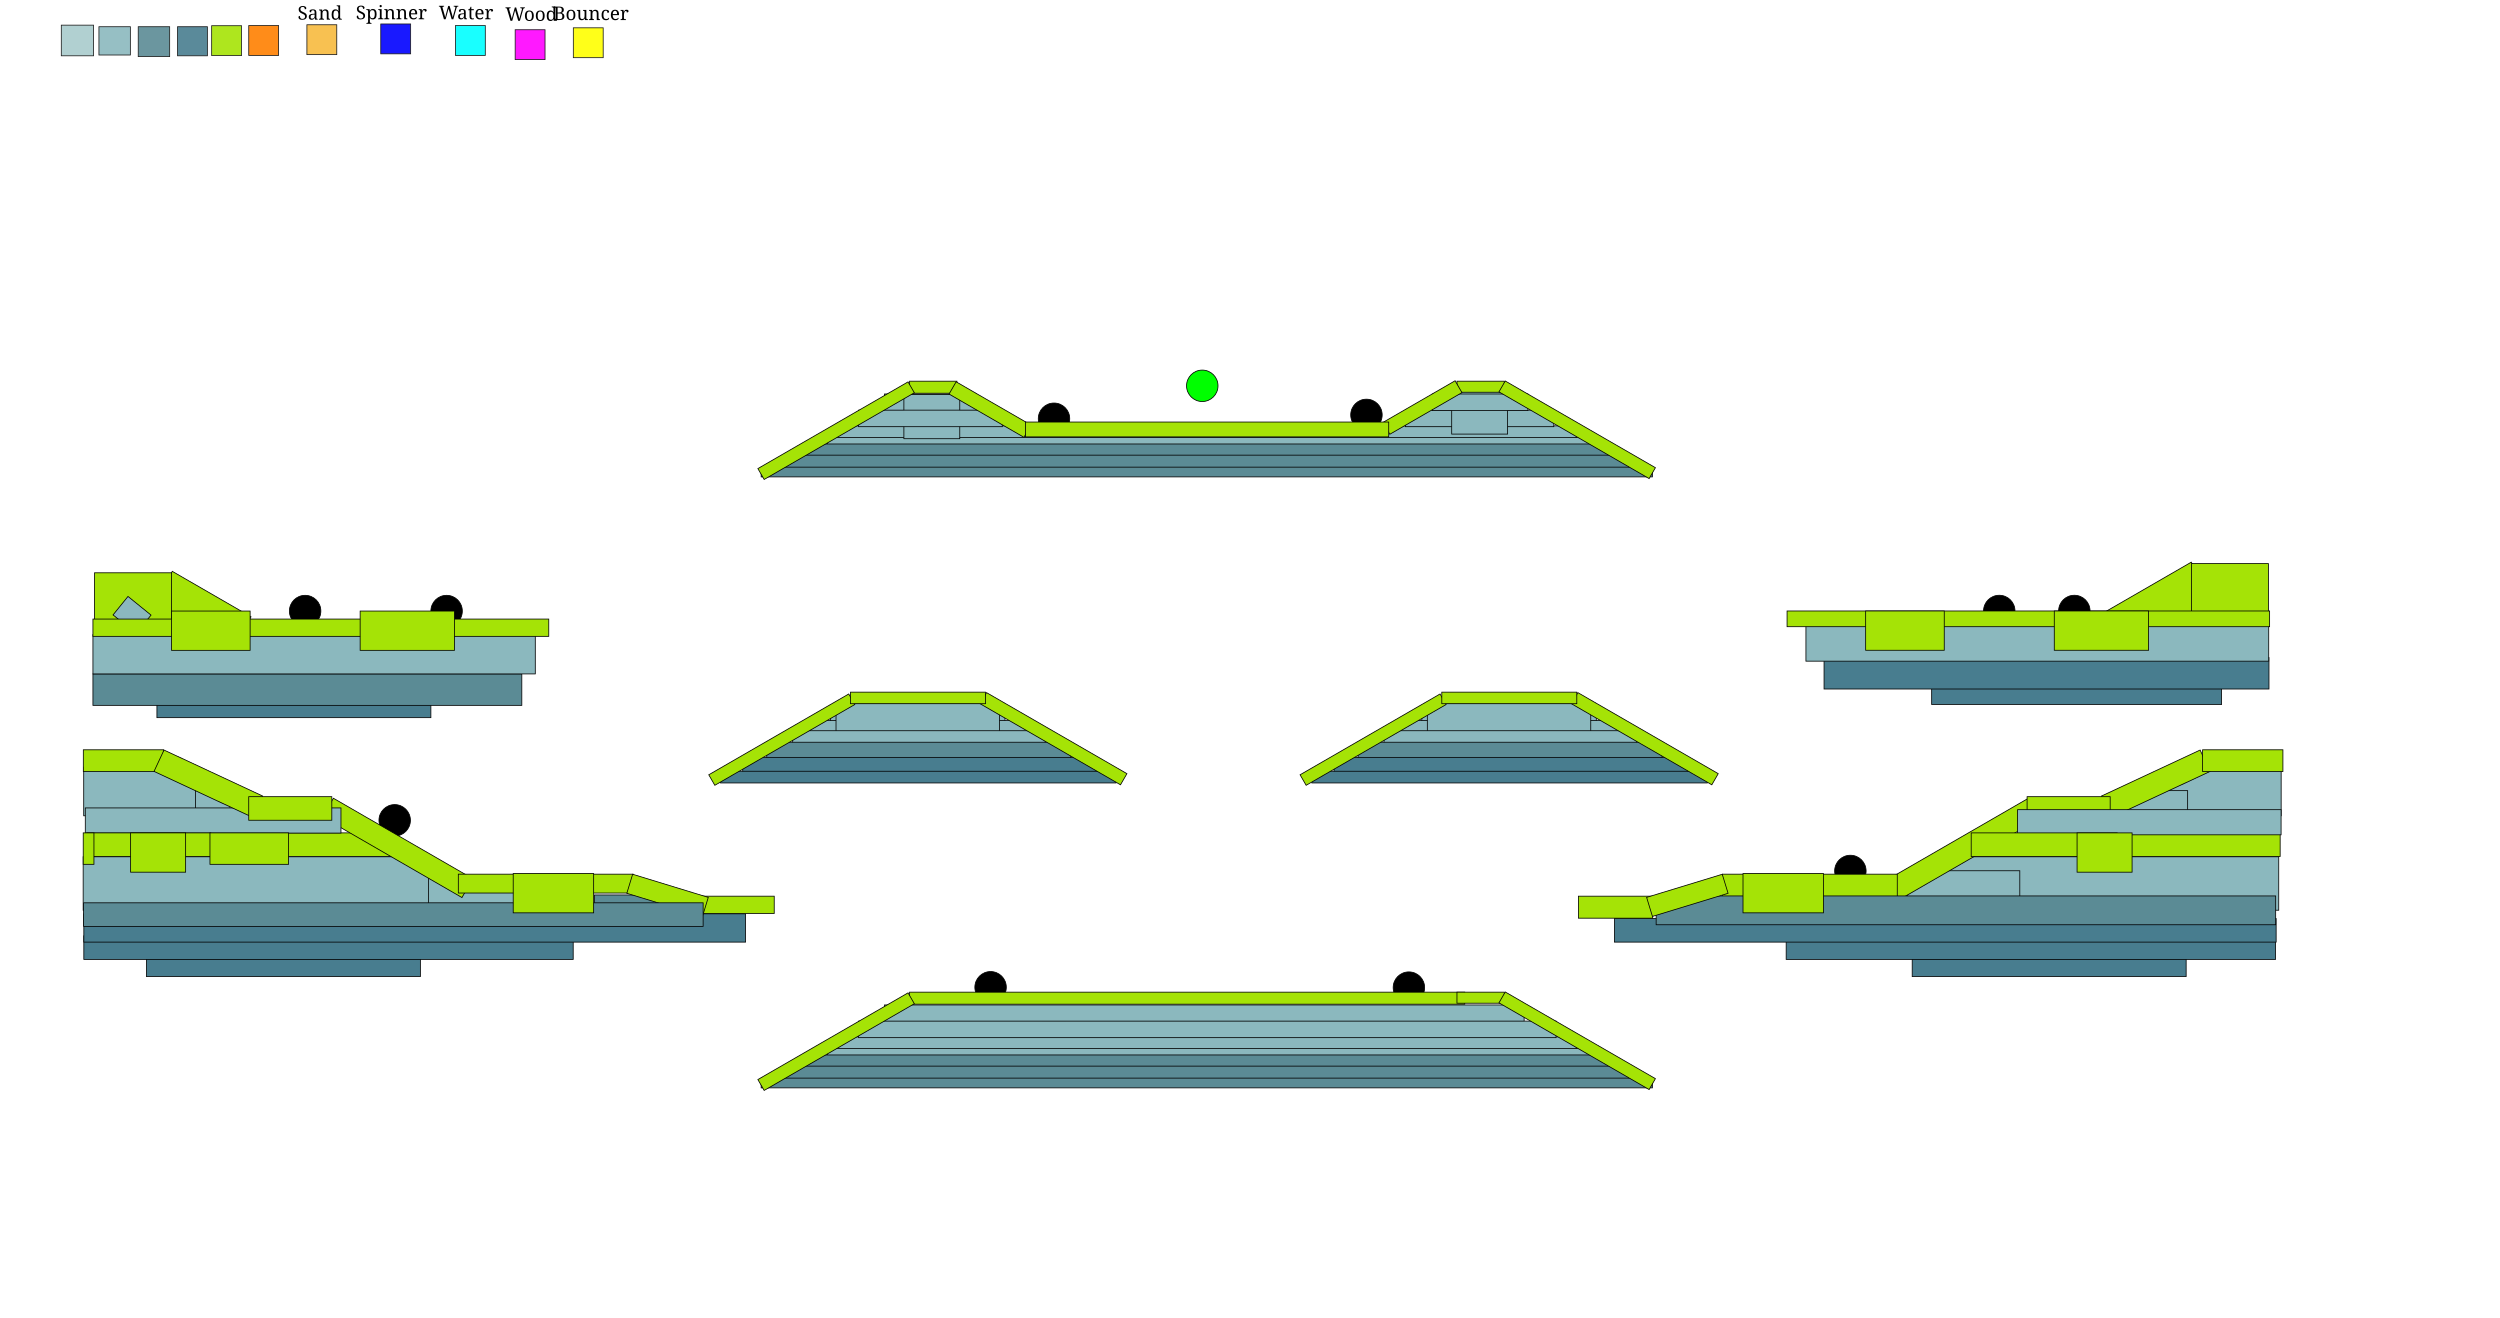
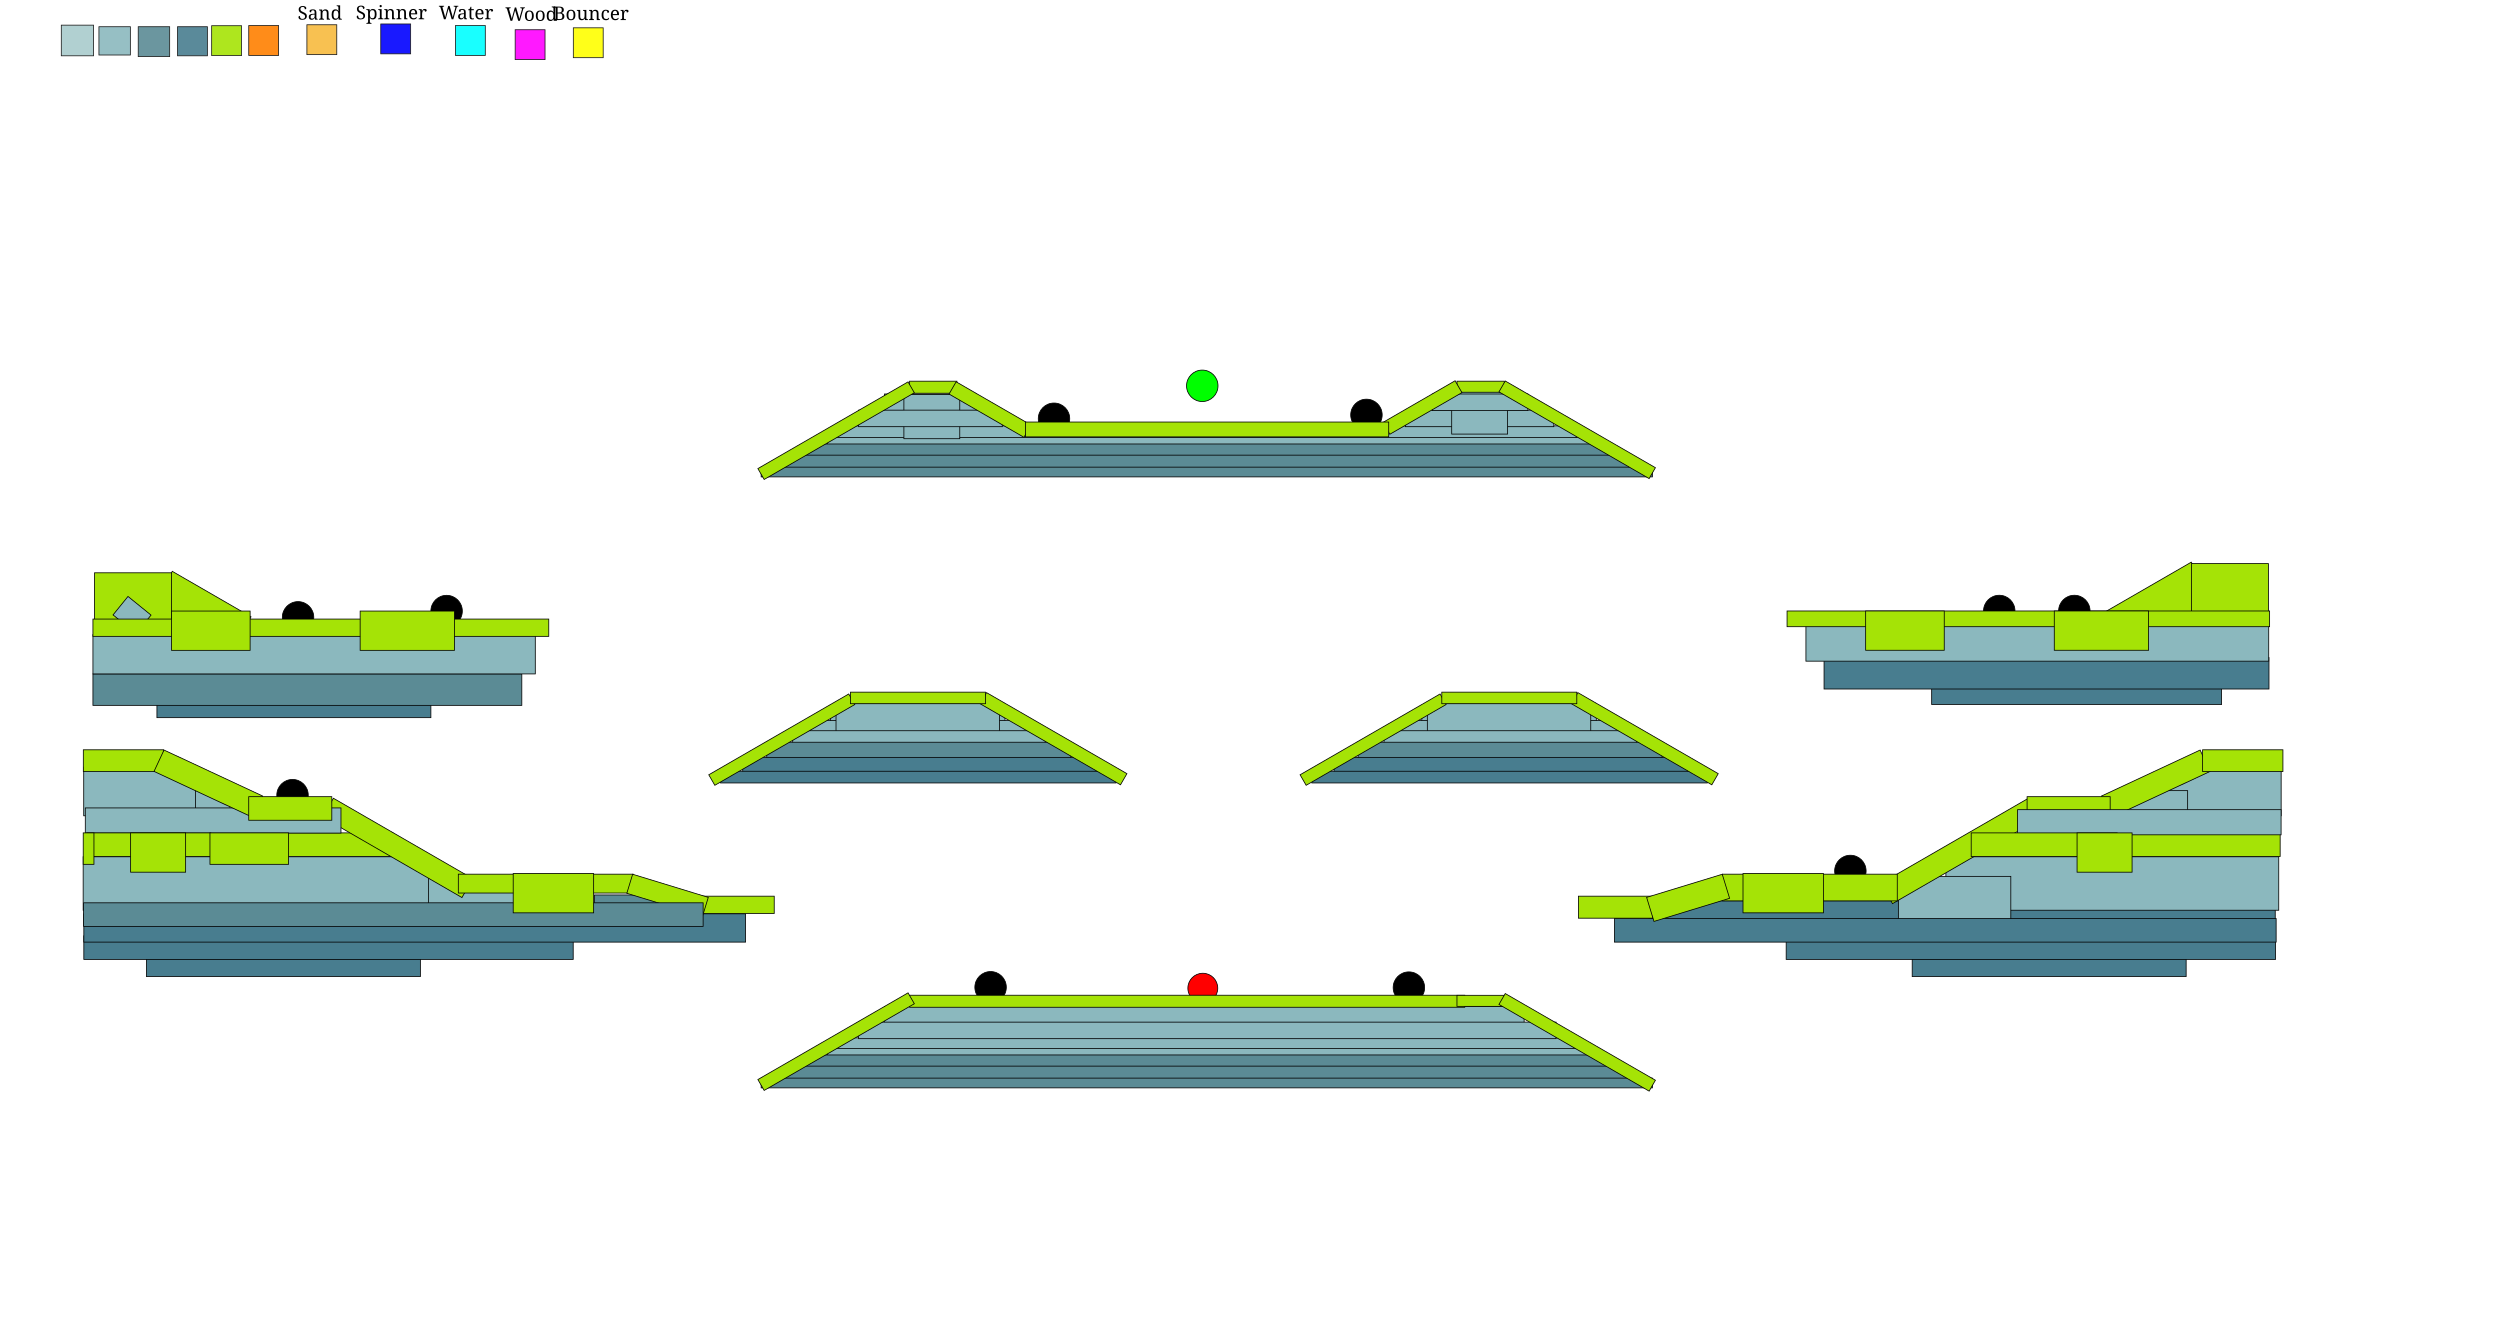
- <svg xmlns="http://www.w3.org/2000/svg" width="3181" height="1676" stroke="null" style="vector-effect: non-scaling-stroke;">
-   <g stroke="null" class="layer">
-     <rect stroke="#000" fill="#8bb8be" height="62" id="svg_275" width="142.152" x="2760.391" y="976.009" />
-     <rect stroke="#000" fill="#8bb8be" height="48" id="svg_270" width="76.858" x="2706.687" y="1006.009" />
-     <rect transform="rotate(-25 2743.02 997.2)" stroke="#000" fill="#a5e306" height="30" id="svg_289" width="138.453" x="2673.796" y="982.2" />
-     <rect stroke="#000" fill="#8bb8be" height="68" id="svg_273" width="423.522" x="2475.946" y="1090.169" />
-     <rect stroke="#000" fill="#8bb8be" height="68" id="svg_269" width="143.074" x="2426.919" y="1107.947" />
-     <rect transform="rotate(-30 2494.48 1082.72)" stroke="#000" fill="#a5e306" height="29.647" id="svg_274" width="216.753" x="2386.104" y="1067.897" />
-     <rect stroke="#000" fill="#a5e306" height="26" id="svg_290" width="105.715" x="2579.275" y="1013.688" />
-     <rect transform="rotate(30 255.269 780.23)" stroke="#000" fill="#a5e306" height="56.196" id="svg_133" width="115.732" x="197.403" y="752.132" />
-     <ellipse stroke="#000" class="tree1" cx="1260.418" cy="1256.212" fill="#000000" id="svg_352" rx="20" ry="20" />
-     <rect stroke="#000" fill="#8bb8be" height="16.353" id="svg_309" width="941.42" x="1064.225" y="541.865" />
-     <rect stroke="#000" fill="#8bb8be" height="14.196" id="svg_237" width="974.361" x="1052.963" y="556.782" />
-     <rect stroke="#000" fill="#8bb8be" height="31.83" id="svg_318" width="222.054" x="1056.691" y="901.608" />
-     <rect stroke="#000" fill="#8bb8be" height="17.712" id="svg_317" width="280.225" x="1030.939" y="916.786" />
-     <path id="svg_303" d="m1063.75,894.99l207.936,0l0,38.889l-207.936,0l0,-38.889z" opacity="undefined" stroke="#000" fill="#8bb8be" />
-     <rect stroke="#000" fill="#8bb8be" height="21.059" id="svg_314" width="188.741" x="1788.32" y="521.865" />
-     <rect stroke="#000" fill="#8bb8be" height="56.353" id="svg_313" width="71.093" x="1847.143" y="495.982" />
-     <rect stroke="#000" fill="#8bb8be" height="21.059" id="svg_312" width="121.682" x="1822.437" y="501.318" />
-     <rect stroke="#000" fill="#8bb8be" height="21.059" id="svg_311" width="116.976" x="1125.401" y="501.318" />
-     <rect stroke="#000" fill="#8bb8be" height="56.353" id="svg_173" width="71.093" x="1150.107" y="501.865" />
-     <rect stroke="#000" fill="#8bb8be" height="21.059" id="svg_310" width="182.858" x="1092.46" y="521.865" />
-     <rect stroke="#000" fill="#487d8f" height="40" id="svg_267" width="348.571" x="186.318" y="1202.576" />
-     <rect stroke="#000" fill="#8bb8be" height="58" id="svg_266" width="239.074" x="432.481" y="1117.947" />
-     <rect transform="rotate(-30 2747.93 770.959)" stroke="#000" fill="#a5e306" height="56.196" id="svg_262" width="125.392" x="2685.23" y="742.861" />
-     <rect stroke="#000" fill="#a5e306" height="70" id="svg_263" width="98" x="2788.325" y="717.143" />
-     <rect stroke="#000" fill="#8bb8be" height="48" id="svg_231" width="76.858" x="215.81" y="1006.009" />
-     <rect stroke="#000" fill="#5b8b95" height="16.353" id="svg_172" width="1021.95" x="1024.114" y="564.923" />
-     <rect stroke="#000" fill="#5b8b95" height="22.261" id="svg_193" width="1073.192" x="998.844" y="579.133" />
-     <rect stroke="#000" fill="#5b8b95" height="12.412" id="svg_171" width="1133.988" x="968.504" y="594.394" />
-     <rect stroke="#000" fill="#a5e306" height="30" id="svg_104" width="213.714" x="286.101" y="1059.766" />
-     <ellipse stroke="#000" style="vector-effect: non-scaling-stroke;" class="tree1" cx="502.198" cy="1043.766" fill="#000000" id="svg_2" rx="20" ry="20" />
-     <rect stroke="#000" fill="#8bb8be" height="68" id="svg_111" width="439.522" x="105.81" y="1090.169" />
-     <rect transform="rotate(30 505.995 1078.87)" stroke="#000" fill="#a5e306" height="27.647" id="svg_157" width="204.825" x="403.582" y="1065.049" />
-     <rect stroke="#000" fill="#8bb8be" height="62" id="svg_152" width="142.152" x="106.516" y="976.009" />
-     <rect stroke="#000" fill="#8bb8be" height="32" id="svg_116" width="325.328" x="108.516" y="1028.009" />
-     <rect stroke="#000" fill="#487d8f" height="40" id="svg_17" width="368.893" x="2457.856" y="856.385" />
-     <ellipse stroke="#000" fill="#ff0000" cx="1530.464" cy="1326.735" id="svg_56" rx="19" ry="19" />
-     <ellipse stroke="#000" class="grass1" cx="568.25" cy="777.497" fill="#000000" id="svg_5" rx="20" ry="20" />
-     <ellipse stroke="#000" class="tree1" cx="388.25" cy="777.497" fill="#000000" id="svg_3" rx="20" ry="20" />
-     <rect stroke="#000" fill="#487d8f" height="30" id="svg_89" width="622.668" x="106.667" y="1190.74" />
-     <rect stroke="#000" fill="#487d8f" height="40" id="svg_24" width="348.571" x="199.678" y="873.152" />
-     <rect stroke="#000" fill="#5b8b95" height="40" id="svg_23" width="545.714" x="118.25" y="857.497" />
-     <ellipse stroke="#000" cx="1529.771" cy="490.899" fill="#00ff00" id="svg_16" rx="20" ry="20" />
-     <rect stroke="#000" fill="#8bb8be" height="50" id="svg_10" width="562.857" x="118.25" y="807.497" />
-     <rect stroke="#000" fill="#a5e306" height="70" id="svg_134" width="98" x="120.274" y="728.829" />
-     <rect transform="rotate(39 168.006 782.536)" stroke="#000" style="vector-effect: non-scaling-stroke;" fill="#8bb8be" height="30.221" id="svg_135" width="37.734" x="149.139" y="767.425" />
-     <rect stroke="#000" fill="#a5e306" height="22" id="svg_9" width="580" x="118.25" y="787.695" />
-     <rect stroke="#000" fill="#5b8b95" height="38" id="svg_11" opacity="0.9" width="40" x="175.88" y="34" />
-     <rect stroke="#000" fill="#487d8f" height="37" id="svg_15" opacity="0.9" width="38" x="225.88" y="34" />
-     <rect stroke="#000" fill="#8bb8be" height="36" id="svg_21" opacity="0.9" width="40" x="125.88" y="34" />
-     <rect stroke="#000" fill="#a5e306" height="38" id="svg_22" opacity="0.9" width="38" x="269.32" y="32.71" />
-     <rect stroke="#000" fill="#a5e306" height="50" id="svg_35" width="100" x="218.25" y="777.497" />
-     <rect stroke="#000" fill="#a8cbcc" height="39" id="svg_1" opacity="0.9" width="41" x="78" y="32" />
-     <rect stroke="#000" style="vector-effect: non-scaling-stroke;" fill="#a5e306" height="30" id="svg_13" width="157.714" x="110.484" y="1059.766" />
-     <rect stroke="#000" fill="#a5e306" height="50" id="svg_26" width="120" x="458.25" y="777.497" />
-     <rect stroke="#000" fill="#a5e306" height="40" id="svg_44" width="13.647" x="105.889" y="1059.766" />
-     <rect stroke="#000" fill="#ff7f00" height="38" id="svg_30" opacity="0.9" width="38" x="316.5" y="32.5" />
-     <rect stroke="#000" fill="#f7ba3e" height="38" id="svg_159" opacity="0.9" width="38" x="390.5" y="31.5" />
-     <text stroke="#000" fill="#000000" font-family="Serif" font-size="24" id="svg_160" stroke-width="0" text-anchor="middle" x="407" xml:space="preserve" y="25">Sand</text>
-     <rect stroke="#000" fill="#0000ff" height="38" id="svg_161" opacity="0.9" width="38" x="484.5" y="30.5" />
-     <text stroke="#000" fill="#000000" font-family="Serif" font-size="24" id="svg_162" stroke-width="0" text-anchor="middle" x="498" xml:space="preserve" y="24.5">Spinner</text>
-     <rect stroke="#000" fill="#00ffff" height="38" id="svg_164" opacity="0.9" width="38" x="579.5" y="32.5" />
-     <text stroke="#000" fill="#000000" font-family="Serif" font-size="24" id="svg_165" stroke-width="0" text-anchor="middle" x="593.01" xml:space="preserve" y="24.5">Water</text>
-     <rect stroke="#000" fill="#ff00ff" height="38" id="svg_166" opacity="0.9" width="38" x="655.5" y="37.833" />
-     <text stroke="#000" fill="#000000" font-family="Serif" font-size="24" id="svg_167" stroke-width="0" text-anchor="middle" x="676.01" xml:space="preserve" y="26.5">Wood</text>
-     <rect stroke="#000" fill="#ffff00" height="38" id="svg_168" opacity="0.9" width="38" x="729.5" y="35.389" />
-     <text stroke="#000" fill="#000000" font-family="Serif" font-size="24" id="svg_169" stroke-width="0" text-anchor="middle" x="752" xml:space="preserve" y="25.5">Bouncer</text>
-     <rect stroke="#000" fill="#a5e306" height="50" id="svg_45" width="70" x="166.199" y="1059.766" />
-     <ellipse stroke="#000" class="grass1" cx="2639.39" cy="777.41" fill="#000000" id="svg_57" rx="20" ry="20" />
-     <ellipse stroke="#000" class="tree1" cx="2543.864" cy="777.41" fill="#000000" id="svg_58" rx="20" ry="20" />
-     <rect stroke="#000" fill="#487d8f" height="40" id="svg_59" width="566.126" x="2320.919" y="836.7" />
-     <rect stroke="#000" fill="#8bb8be" height="50" id="svg_61" width="588.856" x="2297.864" y="791.268" />
-     <rect stroke="#000" fill="#a5e306" height="20" id="svg_62" width="614" x="2273.864" y="777.41" />
-     <rect stroke="#000" fill="#a5e306" height="50" id="svg_63" width="100" x="2373.864" y="777.41" />
-     <rect stroke="#000" fill="#a5e306" height="50" id="svg_64" width="120" x="2613.864" y="777.41" />
-     <rect stroke="#000" fill="#487d8f" height="36" id="svg_96" width="841.999" x="106.677" y="1162.74" />
-     <rect stroke="#000" fill="#a5e306" height="24" id="svg_101" width="222.517" x="583.163" y="1112.298" />
-     <rect stroke="#000" style="vector-effect: non-scaling-stroke;" fill="#5b8b95" height="30" id="svg_102" width="78.286" x="756.39" y="1138.74" />
-     <rect stroke="#000" fill="#a5e306" height="40" id="svg_105" width="100" x="267.152" y="1059.766" />
-     <rect stroke="#000" fill="#a5e306" height="22" id="svg_108" width="94.518" x="890.602" y="1140.298" />
-     <rect transform="rotate(17 849.383 1139.23)" stroke="#000" fill="#a5e306" height="25.343" id="svg_110" width="100.632" x="799.067" y="1126.563" />
-     <rect stroke="#000" fill="#5b8b95" height="30" id="svg_8" width="788.284" x="106.381" y="1148.74" />
-     <rect stroke="#000" fill="#a5e306" height="27.647" id="svg_153" width="102.185" x="106.014" y="954.041" />
-     <rect transform="rotate(25 265.074 997.2)" stroke="#000" style="vector-effect: non-scaling-stroke;" fill="#a5e306" height="30" id="svg_155" width="138.453" x="195.85" y="982.2" />
-     <rect stroke="#000" fill="#a5e306" height="30" id="svg_156" width="105.715" x="316.484" y="1013.688" />
-     <ellipse stroke="#000" class="grass1" cx="1738.673" cy="527.919" fill="#000000" id="svg_175" rx="20" ry="20" />
-     <ellipse stroke="#000" class="tree1" cx="1341.113" cy="532.806" fill="#000000" id="svg_176" rx="20" ry="20" />
-     <rect stroke="#000" fill="#a5e306" height="15.307" id="svg_177" width="60.224" x="1157.368" y="485.028" />
-     <rect stroke="#000" fill="#a5e306" height="50" id="svg_179" width="102.353" x="653.004" y="1111.5" />
-     <rect transform="rotate(30 1259.73 521.135)" stroke="#000" fill="#a5e306" height="18.02" id="svg_182" width="110.069" x="1204.693" y="512.125" />
-     <rect stroke="#000" fill="#a5e306" height="14.065" id="svg_235" width="60.224" x="1853.836" y="485.028" />
-     <rect transform="rotate(-30 1809.93 518.507)" stroke="#000" fill="#a5e306" height="17.434" id="svg_234" width="105.993" x="1756.93" y="509.79" />
-     <rect transform="rotate(30 2006.81 546.871)" stroke="#000" fill="#a5e306" height="16.001" id="svg_236" width="220.643" x="1896.485" y="538.87" />
-     <ellipse stroke="#000" class="grass1" cx="1792.673" cy="1256.633" fill="#000000" id="svg_248" rx="20" ry="20" />
-     <ellipse stroke="#000" class="tree1" cx="1341.113" cy="1313.052" fill="#000000" id="svg_249" rx="20" ry="20" />
-     <rect stroke="#000" fill="#487d8f" height="40" id="svg_268" width="348.571" x="2433.083" y="1202.576" />
-     <rect stroke="#000" fill="#a5e306" height="30" id="svg_271" width="213.714" x="2687.556" y="1059.766" />
-     <ellipse stroke="#000" class="tree1" cx="2354.42" cy="1108.212" fill="#000000" id="svg_272" rx="20" ry="20" />
-     <rect stroke="#000" fill="#8bb8be" height="32" id="svg_276" width="335.328" x="2567.126" y="1030.231" />
-     <rect stroke="#000" fill="#a5e306" height="30" id="svg_278" width="185.714" x="2508.151" y="1059.766" />
-     <rect stroke="#000" fill="#487d8f" height="30" id="svg_277" width="622.668" x="2272.726" y="1190.74" />
-     <rect stroke="#000" fill="#a5e306" height="50" id="svg_280" width="70" x="2642.865" y="1059.766" />
-     <rect stroke="#000" fill="#487d8f" height="30" id="svg_281" width="841.999" x="2054.162" y="1168.74" />
-     <rect stroke="#000" fill="#a5e306" height="34" id="svg_282" width="222.517" x="2191.563" y="1112.298" />
-     <rect stroke="#000" fill="#a5e306" height="28" id="svg_285" width="94.518" x="2008.367" y="1140.298" />
-     <path id="svg_287" d="m2107.284,1139.99l788.284,0l0,36.667l-788.284,0l0,-36.667z" opacity="undefined" stroke="#000" fill="#5b8b95" />
-     <rect transform="rotate(-17 2146.97 1139.23)" stroke="#000" fill="#a5e306" height="25.343" id="svg_286" width="100.632" x="2096.661" y="1126.563" />
-     <rect stroke="#000" fill="#a5e306" height="27.647" id="svg_288" width="102.185" x="2802.596" y="954.041" />
-     <rect stroke="#000" fill="#a5e306" height="50" id="svg_291" width="102.353" x="2217.803" y="1111.5" />
-     <rect stroke="#000" fill="#8bb8be" height="17.712" id="svg_300" width="321.401" x="1008.586" y="929.781" />
-     <rect stroke="#000" fill="#5b8b95" height="30.588" id="svg_301" width="386.888" x="975.581" y="944.407" />
-     <rect stroke="#000" fill="#487d8f" height="23.137" id="svg_302" width="449.88" x="945.032" y="963.691" />
-     <rect stroke="#000" fill="#487d8f" height="14.902" id="svg_304" width="503.214" x="916.796" y="981.338" />
-     <rect transform="rotate(30 1340.5 939.941)" stroke="#000" fill="#a5e306" height="16.36" id="svg_305" width="206.249" x="1237.373" y="931.761" />
-     <rect transform="rotate(-30 994.74 941.108)" stroke="#000" fill="#a5e306" height="15.46" id="svg_306" width="205.661" x="891.909" y="933.378" />
-     <rect stroke="#000" fill="#a5e306" height="14.706" id="svg_307" width="171.772" x="1082.165" y="880.695" />
-     <rect stroke="#000" fill="#8bb8be" height="31.83" id="svg_319" width="222.054" x="1809.078" y="901.608" />
-     <rect stroke="#000" fill="#8bb8be" height="17.712" id="svg_320" width="280.225" x="1783.326" y="916.786" />
-     <path id="svg_321" d="m1816.136,894.99l207.936,0l0,38.889l-207.936,0l0,-38.889z" opacity="undefined" stroke="#000" fill="#8bb8be" />
-     <rect stroke="#000" fill="#8bb8be" height="17.712" id="svg_322" width="321.401" x="1760.973" y="929.781" />
-     <rect stroke="#000" fill="#5b8b95" height="30.588" id="svg_323" width="386.888" x="1727.967" y="944.407" />
-     <rect stroke="#000" fill="#487d8f" height="23.137" id="svg_324" width="449.88" x="1697.418" y="963.691" />
-     <rect stroke="#000" fill="#487d8f" height="14.902" id="svg_325" width="503.214" x="1669.182" y="981.338" />
-     <rect transform="rotate(30 2092.89 939.941)" stroke="#000" fill="#a5e306" height="16.36" id="svg_326" width="206.249" x="1989.759" y="931.761" />
-     <rect transform="rotate(-30 1747.13 941.108)" stroke="#000" fill="#a5e306" height="15.46" id="svg_327" width="205.661" x="1644.296" y="933.378" />
-     <rect stroke="#000" fill="#a5e306" height="14.706" id="svg_328" width="171.772" x="1834.551" y="880.695" />
-     <rect transform="rotate(-30 1063.86 547.982)" stroke="#000" fill="#a5e306" height="16.001" id="svg_330" width="220.643" x="953.536" y="539.981" />
-     <rect stroke="#000" fill="#a5e306" height="18.889" id="svg_184" width="462.222" x="1304.782" y="537.004" />
-     <rect stroke="#000" fill="#8bb8be" height="16.353" id="svg_331" width="941.42" x="1064.225" y="1319.262" />
-     <rect stroke="#000" fill="#8bb8be" height="14.196" id="svg_332" width="974.361" x="1052.963" y="1334.18" />
-     <rect stroke="#000" fill="#8bb8be" height="21.059" id="svg_336" width="813.899" x="1125.401" y="1278.716" />
-     <rect stroke="#000" fill="#8bb8be" height="21.059" id="svg_338" width="887.474" x="1092.46" y="1299.262" />
-     <rect stroke="#000" fill="#5b8b95" height="16.353" id="svg_339" width="1021.95" x="1024.114" y="1342.321" />
-     <rect stroke="#000" fill="#5b8b95" height="22.261" id="svg_340" width="1073.192" x="998.844" y="1356.53" />
-     <rect stroke="#000" fill="#5b8b95" height="12.412" id="svg_341" width="1133.988" x="968.504" y="1371.792" />
-     <rect stroke="#000" fill="#a5e306" height="15.307" id="svg_345" width="706.378" x="1157.368" y="1262.426" />
-     <rect stroke="#000" fill="#a5e306" height="14.065" id="svg_347" width="60.224" x="1853.836" y="1262.426" />
-     <rect transform="rotate(30 2006.81 1324.27)" stroke="#000" fill="#a5e306" height="16.001" id="svg_349" width="220.643" x="1896.485" y="1316.268" />
-     <rect transform="rotate(-30 1063.86 1325.38)" stroke="#000" fill="#a5e306" height="16.001" id="svg_350" width="220.643" x="953.536" y="1317.379" />
+ <svg xmlns="http://www.w3.org/2000/svg" width="3181" height="1676">
+   <g class="layer">
+     <rect fill="#487d8f" height="34.95" id="svg_4" stroke="#000" width="796.64" x="2098.37" y="1146.17" />
+     <rect fill="#8bb8be" height="62" id="svg_275" stroke="#000" width="142.15" x="2760.39" y="976.01" />
+     <rect fill="#8bb8be" height="48" id="svg_270" stroke="#000" width="76.86" x="2706.69" y="1006.01" />
+     <rect fill="#a5e306" height="30" id="svg_289" stroke="#000" transform="rotate(-25 2743.02 997.2)" width="138.45" x="2673.8" y="982.2" />
+     <rect fill="#8bb8be" height="68" id="svg_273" stroke="#000" width="423.52" x="2475.95" y="1090.17" />
+     <rect fill="#8bb8be" height="60.86" id="svg_269" stroke="#000" width="143.07" x="2415.49" y="1115.09" />
+     <rect fill="#a5e306" height="29.65" id="svg_274" stroke="#000" transform="rotate(-30 2494.48 1082.72)" width="216.75" x="2386.1" y="1067.9" />
+     <rect fill="#a5e306" height="26" id="svg_290" stroke="#000" width="105.71" x="2579.27" y="1013.69" />
+     <rect fill="#a5e306" height="56.2" id="svg_133" stroke="#000" transform="rotate(30 255.269 780.23)" width="115.73" x="197.4" y="752.13" />
+     <ellipse class="tree1" cx="1260.42" cy="1256.21" fill="#000000" id="svg_352" rx="20" ry="20" stroke="#000" />
+     <rect fill="#8bb8be" height="16.35" id="svg_309" stroke="#000" width="941.42" x="1064.22" y="541.86" />
+     <rect fill="#8bb8be" height="14.2" id="svg_237" stroke="#000" width="974.36" x="1052.96" y="556.78" />
+     <rect fill="#8bb8be" height="31.83" id="svg_318" stroke="#000" width="222.05" x="1056.69" y="901.61" />
+     <rect fill="#8bb8be" height="17.71" id="svg_317" stroke="#000" width="280.22" x="1030.94" y="916.79" />
+     <path d="m1063.75,894.99l207.94,0l0,38.89l-207.94,0l0,-38.89z" fill="#8bb8be" id="svg_303" opacity="undefined" stroke="#000" />
+     <rect fill="#8bb8be" height="21.06" id="svg_314" stroke="#000" width="188.74" x="1788.32" y="521.86" />
+     <rect fill="#8bb8be" height="56.35" id="svg_313" stroke="#000" width="71.09" x="1847.14" y="495.98" />
+     <rect fill="#8bb8be" height="21.06" id="svg_312" stroke="#000" width="121.68" x="1822.44" y="501.32" />
+     <rect fill="#8bb8be" height="21.06" id="svg_311" stroke="#000" width="116.98" x="1125.4" y="501.32" />
+     <rect fill="#8bb8be" height="56.35" id="svg_173" stroke="#000" width="71.09" x="1150.11" y="501.86" />
+     <rect fill="#8bb8be" height="21.06" id="svg_310" stroke="#000" width="182.86" x="1092.46" y="521.86" />
+     <rect fill="#487d8f" height="40" id="svg_267" stroke="#000" width="348.57" x="186.32" y="1202.58" />
+     <rect fill="#8bb8be" height="58" id="svg_266" stroke="#000" width="239.07" x="432.48" y="1117.95" />
+     <rect fill="#a5e306" height="56.2" id="svg_262" stroke="#000" transform="rotate(-30 2747.93 770.959)" width="125.39" x="2685.23" y="742.86" />
+     <rect fill="#a5e306" height="70" id="svg_263" stroke="#000" width="98" x="2788.32" y="717.14" />
+     <rect fill="#8bb8be" height="48" id="svg_231" stroke="#000" width="76.86" x="215.81" y="1006.01" />
+     <rect fill="#5b8b95" height="16.35" id="svg_172" stroke="#000" width="1021.95" x="1024.11" y="564.92" />
+     <rect fill="#5b8b95" height="22.26" id="svg_193" stroke="#000" width="1073.19" x="998.84" y="579.13" />
+     <rect fill="#5b8b95" height="12.41" id="svg_171" stroke="#000" width="1133.99" x="968.5" y="594.39" />
+     <rect fill="#a5e306" height="30" id="svg_104" stroke="#000" width="213.71" x="286.1" y="1059.77" />
+     <ellipse class="grass1" cx="372.2" cy="1011.77" fill="#000000" id="svg_2" rx="20" ry="20" stroke="#000" transform="matrix(1 0 0 1 0 0)" />
+     <rect fill="#8bb8be" height="68" id="svg_111" stroke="#000" width="439.52" x="105.81" y="1090.17" />
+     <rect fill="#a5e306" height="27.65" id="svg_157" stroke="#000" transform="rotate(30 505.995 1078.87)" width="204.82" x="403.58" y="1065.05" />
+     <rect fill="#8bb8be" height="62" id="svg_152" stroke="#000" width="142.15" x="106.52" y="976.01" />
+     <rect fill="#8bb8be" height="32" id="svg_116" stroke="#000" width="325.33" x="108.52" y="1028.01" />
+     <rect fill="#487d8f" height="40" id="svg_17" stroke="#000" width="368.89" x="2457.86" y="856.39" />
+     <ellipse cx="1530.46" cy="1257.38" fill="#ff0000" id="svg_56" rx="19" ry="19" stroke="#000" />
+     <ellipse class="grass1" cx="568.25" cy="777.5" fill="#000000" id="svg_5" rx="20" ry="20" stroke="#000" transform="matrix(1 0 0 1 0 0)" />
+     <ellipse class="tree1" cx="379.25" cy="785.5" fill="#000000" id="svg_3" rx="20" ry="20" stroke="#000" transform="matrix(1 0 0 1 0 0)" />
+     <rect fill="#487d8f" height="30" id="svg_89" stroke="#000" width="622.67" x="106.67" y="1190.74" />
+     <rect fill="#487d8f" height="40" id="svg_24" stroke="#000" width="348.57" x="199.68" y="873.15" />
+     <rect fill="#5b8b95" height="40" id="svg_23" stroke="#000" width="545.71" x="118.25" y="857.5" />
+     <ellipse cx="1529.77" cy="490.9" fill="#00ff00" id="svg_16" rx="20" ry="20" stroke="#000" />
+     <rect fill="#8bb8be" height="50" id="svg_10" stroke="#000" width="562.86" x="118.25" y="807.5" />
+     <rect fill="#a5e306" height="70" id="svg_134" stroke="#000" width="98" x="120.27" y="728.83" />
+     <rect fill="#8bb8be" height="30.22" id="svg_135" stroke="#000" transform="rotate(39 168.006 782.536)" width="37.73" x="149.14" y="767.43" />
+     <rect fill="#a5e306" height="22" id="svg_9" stroke="#000" width="580" x="118.25" y="787.7" />
+     <rect fill="#5b8b95" height="38" id="svg_11" opacity="0.9" stroke="#000" width="40" x="175.88" y="34" />
+     <rect fill="#487d8f" height="37" id="svg_15" opacity="0.9" stroke="#000" width="38" x="225.88" y="34" />
+     <rect fill="#8bb8be" height="36" id="svg_21" opacity="0.9" stroke="#000" width="40" x="125.88" y="34" />
+     <rect fill="#a5e306" height="38" id="svg_22" opacity="0.9" stroke="#000" width="38" x="269.32" y="32.71" />
+     <rect fill="#a5e306" height="50" id="svg_35" stroke="#000" width="100" x="218.25" y="777.5" />
+     <rect fill="#a8cbcc" height="39" id="svg_1" opacity="0.9" stroke="#000" width="41" x="78" y="32" />
+     <rect fill="#a5e306" height="30" id="svg_13" stroke="#000" width="157.71" x="110.48" y="1059.77" />
+     <rect fill="#a5e306" height="50" id="svg_26" stroke="#000" width="120" x="458.25" y="777.5" />
+     <rect fill="#a5e306" height="40" id="svg_44" stroke="#000" width="13.65" x="105.89" y="1059.77" />
+     <rect fill="#ff7f00" height="38" id="svg_30" opacity="0.9" stroke="#000" width="38" x="316.5" y="32.5" />
+     <rect fill="#f7ba3e" height="38" id="svg_159" opacity="0.9" stroke="#000" width="38" x="390.5" y="31.5" />
+     <text fill="#000000" font-family="Serif" font-size="24" id="svg_160" stroke="#000" stroke-width="0" text-anchor="middle" x="407" xml:space="preserve" y="25">Sand</text>
+     <rect fill="#0000ff" height="38" id="svg_161" opacity="0.9" stroke="#000" width="38" x="484.5" y="30.5" />
+     <text fill="#000000" font-family="Serif" font-size="24" id="svg_162" stroke="#000" stroke-width="0" text-anchor="middle" x="498" xml:space="preserve" y="24.5">Spinner</text>
+     <rect fill="#00ffff" height="38" id="svg_164" opacity="0.9" stroke="#000" width="38" x="579.5" y="32.5" />
+     <text fill="#000000" font-family="Serif" font-size="24" id="svg_165" stroke="#000" stroke-width="0" text-anchor="middle" x="593.01" xml:space="preserve" y="24.5">Water</text>
+     <rect fill="#ff00ff" height="38" id="svg_166" opacity="0.9" stroke="#000" width="38" x="655.5" y="37.83" />
+     <text fill="#000000" font-family="Serif" font-size="24" id="svg_167" stroke="#000" stroke-width="0" text-anchor="middle" x="676.01" xml:space="preserve" y="26.5">Wood</text>
+     <rect fill="#ffff00" height="38" id="svg_168" opacity="0.9" stroke="#000" width="38" x="729.5" y="35.39" />
+     <text fill="#000000" font-family="Serif" font-size="24" id="svg_169" stroke="#000" stroke-width="0" text-anchor="middle" x="752" xml:space="preserve" y="25.5">Bouncer</text>
+     <rect fill="#a5e306" height="50" id="svg_45" stroke="#000" width="70" x="166.2" y="1059.77" />
+     <ellipse class="grass1" cx="2639.39" cy="777.41" fill="#000000" id="svg_57" rx="20" ry="20" stroke="#000" />
+     <ellipse class="tree1" cx="2543.86" cy="777.41" fill="#000000" id="svg_58" rx="20" ry="20" stroke="#000" transform="matrix(1 0 0 1 0 0)" />
+     <rect fill="#487d8f" height="40" id="svg_59" stroke="#000" width="566.13" x="2320.92" y="836.7" />
+     <rect fill="#8bb8be" height="50" id="svg_61" stroke="#000" width="588.86" x="2297.86" y="791.27" />
+     <rect fill="#a5e306" height="20" id="svg_62" stroke="#000" width="614" x="2273.86" y="777.41" />
+     <rect fill="#a5e306" height="50" id="svg_63" stroke="#000" width="100" x="2373.86" y="777.41" />
+     <rect fill="#a5e306" height="50" id="svg_64" stroke="#000" width="120" x="2613.86" y="777.41" />
+     <rect fill="#487d8f" height="36" id="svg_96" stroke="#000" width="842" x="106.68" y="1162.74" />
+     <rect fill="#a5e306" height="24" id="svg_101" stroke="#000" width="222.52" x="583.16" y="1112.3" />
+     <rect fill="#5b8b95" height="30" id="svg_102" stroke="#000" width="78.29" x="756.39" y="1138.74" />
+     <rect fill="#a5e306" height="40" id="svg_105" stroke="#000" width="100" x="267.15" y="1059.77" />
+     <rect fill="#a5e306" height="22" id="svg_108" stroke="#000" width="94.52" x="890.6" y="1140.3" />
+     <rect fill="#a5e306" height="25.34" id="svg_110" stroke="#000" transform="rotate(17 849.383 1139.23)" width="100.63" x="799.07" y="1126.56" />
+     <rect fill="#5b8b95" height="30" id="svg_8" stroke="#000" width="788.28" x="106.38" y="1148.74" />
+     <rect fill="#a5e306" height="27.65" id="svg_153" stroke="#000" width="102.19" x="106.01" y="954.04" />
+     <rect fill="#a5e306" height="30" id="svg_155" stroke="#000" transform="rotate(25 265.074 997.2)" width="138.45" x="195.85" y="982.2" />
+     <rect fill="#a5e306" height="30" id="svg_156" stroke="#000" width="105.71" x="316.48" y="1013.69" />
+     <ellipse class="tree2" cx="1738.67" cy="527.92" fill="#000000" id="svg_175" rx="20" ry="20" stroke="#000" transform="matrix(1 0 0 1 0 0)" />
+     <ellipse class="tree2" cx="1341.11" cy="532.81" fill="#000000" id="svg_176" rx="20" ry="20" stroke="#000" />
+     <rect fill="#a5e306" height="15.31" id="svg_177" stroke="#000" width="60.22" x="1157.37" y="485.03" />
+     <rect fill="#a5e306" height="50" id="svg_179" stroke="#000" width="102.35" x="653" y="1111.5" />
+     <rect fill="#a5e306" height="18.02" id="svg_182" stroke="#000" transform="rotate(30 1259.73 521.135)" width="110.07" x="1204.69" y="512.12" />
+     <rect fill="#a5e306" height="14.07" id="svg_235" stroke="#000" width="60.22" x="1853.84" y="485.03" />
+     <rect fill="#a5e306" height="17.43" id="svg_234" stroke="#000" transform="rotate(-30 1809.93 518.507)" width="105.99" x="1756.93" y="509.79" />
+     <rect fill="#a5e306" height="16" id="svg_236" stroke="#000" transform="rotate(30 2006.81 546.871)" width="220.64" x="1896.49" y="538.87" />
+     <ellipse class="grass1" cx="1792.67" cy="1256.63" fill="#000000" id="svg_248" rx="20" ry="20" stroke="#000" transform="matrix(1 0 0 1 0 0)" />
+     <rect fill="#487d8f" height="40" id="svg_268" stroke="#000" width="348.57" x="2433.08" y="1202.58" />
+     <rect fill="#a5e306" height="30" id="svg_271" stroke="#000" width="213.71" x="2687.56" y="1059.77" />
+     <ellipse class="grass2" cx="2354.42" cy="1108.21" fill="#000000" id="svg_272" rx="20" ry="20" stroke="#000" transform="matrix(1 0 0 1 0 0)" />
+     <rect fill="#8bb8be" height="32" id="svg_276" stroke="#000" width="335.33" x="2567.13" y="1030.23" />
+     <rect fill="#a5e306" height="30" id="svg_278" stroke="#000" width="185.71" x="2508.15" y="1059.77" />
+     <rect fill="#487d8f" height="30" id="svg_277" stroke="#000" width="622.67" x="2272.73" y="1190.74" />
+     <rect fill="#a5e306" height="50" id="svg_280" stroke="#000" width="70" x="2642.86" y="1059.77" />
+     <rect fill="#487d8f" height="30" id="svg_281" stroke="#000" width="842" x="2054.16" y="1168.74" />
+     <rect fill="#a5e306" height="34" id="svg_282" stroke="#000" width="222.52" x="2191.56" y="1112.3" />
+     <rect fill="#a5e306" height="28" id="svg_285" stroke="#000" width="94.52" x="2008.37" y="1140.3" />
+     <rect fill="#a5e306" height="32" id="svg_286" stroke="#000" transform="rotate(-17 2147.95 1142.42)" width="100.63" x="2097.64" y="1126.41" />
+     <rect fill="#a5e306" height="27.65" id="svg_288" stroke="#000" width="102.19" x="2802.6" y="954.04" />
+     <rect fill="#a5e306" height="50" id="svg_291" stroke="#000" width="102.35" x="2217.8" y="1111.5" />
+     <rect fill="#8bb8be" height="17.71" id="svg_300" stroke="#000" width="321.4" x="1008.59" y="929.78" />
+     <rect fill="#5b8b95" height="30.59" id="svg_301" stroke="#000" width="386.89" x="975.58" y="944.41" />
+     <rect fill="#487d8f" height="23.14" id="svg_302" stroke="#000" width="449.88" x="945.03" y="963.69" />
+     <rect fill="#487d8f" height="14.9" id="svg_304" stroke="#000" width="503.21" x="916.8" y="981.34" />
+     <rect fill="#a5e306" height="16.36" id="svg_305" stroke="#000" transform="rotate(30 1340.5 939.941)" width="206.25" x="1237.37" y="931.76" />
+     <rect fill="#a5e306" height="15.46" id="svg_306" stroke="#000" transform="rotate(-30 994.74 941.108)" width="205.66" x="891.91" y="933.38" />
+     <rect fill="#a5e306" height="14.71" id="svg_307" stroke="#000" width="171.77" x="1082.16" y="880.7" />
+     <rect fill="#8bb8be" height="31.83" id="svg_319" stroke="#000" width="222.05" x="1809.08" y="901.61" />
+     <rect fill="#8bb8be" height="17.71" id="svg_320" stroke="#000" width="280.22" x="1783.33" y="916.79" />
+     <path d="m1816.14,894.99l207.93,0l0,38.89l-207.93,0l0,-38.89z" fill="#8bb8be" id="svg_321" opacity="undefined" stroke="#000" />
+     <rect fill="#8bb8be" height="17.71" id="svg_322" stroke="#000" width="321.4" x="1760.97" y="929.78" />
+     <rect fill="#5b8b95" height="30.59" id="svg_323" stroke="#000" width="386.89" x="1727.97" y="944.41" />
+     <rect fill="#487d8f" height="23.14" id="svg_324" stroke="#000" width="449.88" x="1697.42" y="963.69" />
+     <rect fill="#487d8f" height="14.9" id="svg_325" stroke="#000" width="503.21" x="1669.18" y="981.34" />
+     <rect fill="#a5e306" height="16.36" id="svg_326" stroke="#000" transform="rotate(30 2092.89 939.941)" width="206.25" x="1989.76" y="931.76" />
+     <rect fill="#a5e306" height="15.46" id="svg_327" stroke="#000" transform="rotate(-30 1747.13 941.108)" width="205.66" x="1644.3" y="933.38" />
+     <rect fill="#a5e306" height="14.71" id="svg_328" stroke="#000" width="171.77" x="1834.55" y="880.7" />
+     <rect fill="#a5e306" height="16" id="svg_330" stroke="#000" transform="rotate(-30 1063.86 547.982)" width="220.64" x="953.54" y="539.98" />
+     <rect fill="#a5e306" height="18.89" id="svg_184" stroke="#000" width="462.22" x="1304.78" y="537" />
+     <rect fill="#8bb8be" height="16.35" id="svg_331" stroke="#000" width="941.42" x="1064.22" y="1320.55" />
+     <rect fill="#8bb8be" height="14.2" id="svg_332" stroke="#000" width="974.36" x="1052.96" y="1334.18" />
+     <rect fill="#8bb8be" height="21.06" id="svg_336" stroke="#000" width="813.9" x="1125.4" y="1280.62" />
+     <rect fill="#8bb8be" height="21.06" id="svg_338" stroke="#000" width="887.47" x="1092.46" y="1300.55" />
+     <rect fill="#5b8b95" height="16.35" id="svg_339" stroke="#000" width="1021.95" x="1024.11" y="1342.32" />
+     <rect fill="#5b8b95" height="22.26" id="svg_340" stroke="#000" width="1073.19" x="998.84" y="1356.53" />
+     <rect fill="#5b8b95" height="12.41" id="svg_341" stroke="#000" width="1133.99" x="968.5" y="1371.79" />
+     <rect fill="#a5e306" height="15.31" id="svg_345" stroke="#000" width="706.38" x="1157.37" y="1266.33" />
+     <rect fill="#a5e306" height="14.07" id="svg_347" stroke="#000" width="60.22" x="1853.84" y="1266.43" />
+     <rect fill="#a5e306" height="16" id="svg_349" stroke="#000" transform="rotate(30 2006.81 1326.27)" width="220.64" x="1896.49" y="1318.27" />
+     <rect fill="#a5e306" height="16" id="svg_350" stroke="#000" transform="rotate(-30 1063.86 1325.38)" width="220.64" x="953.54" y="1317.38" />
  </g>
</svg>
